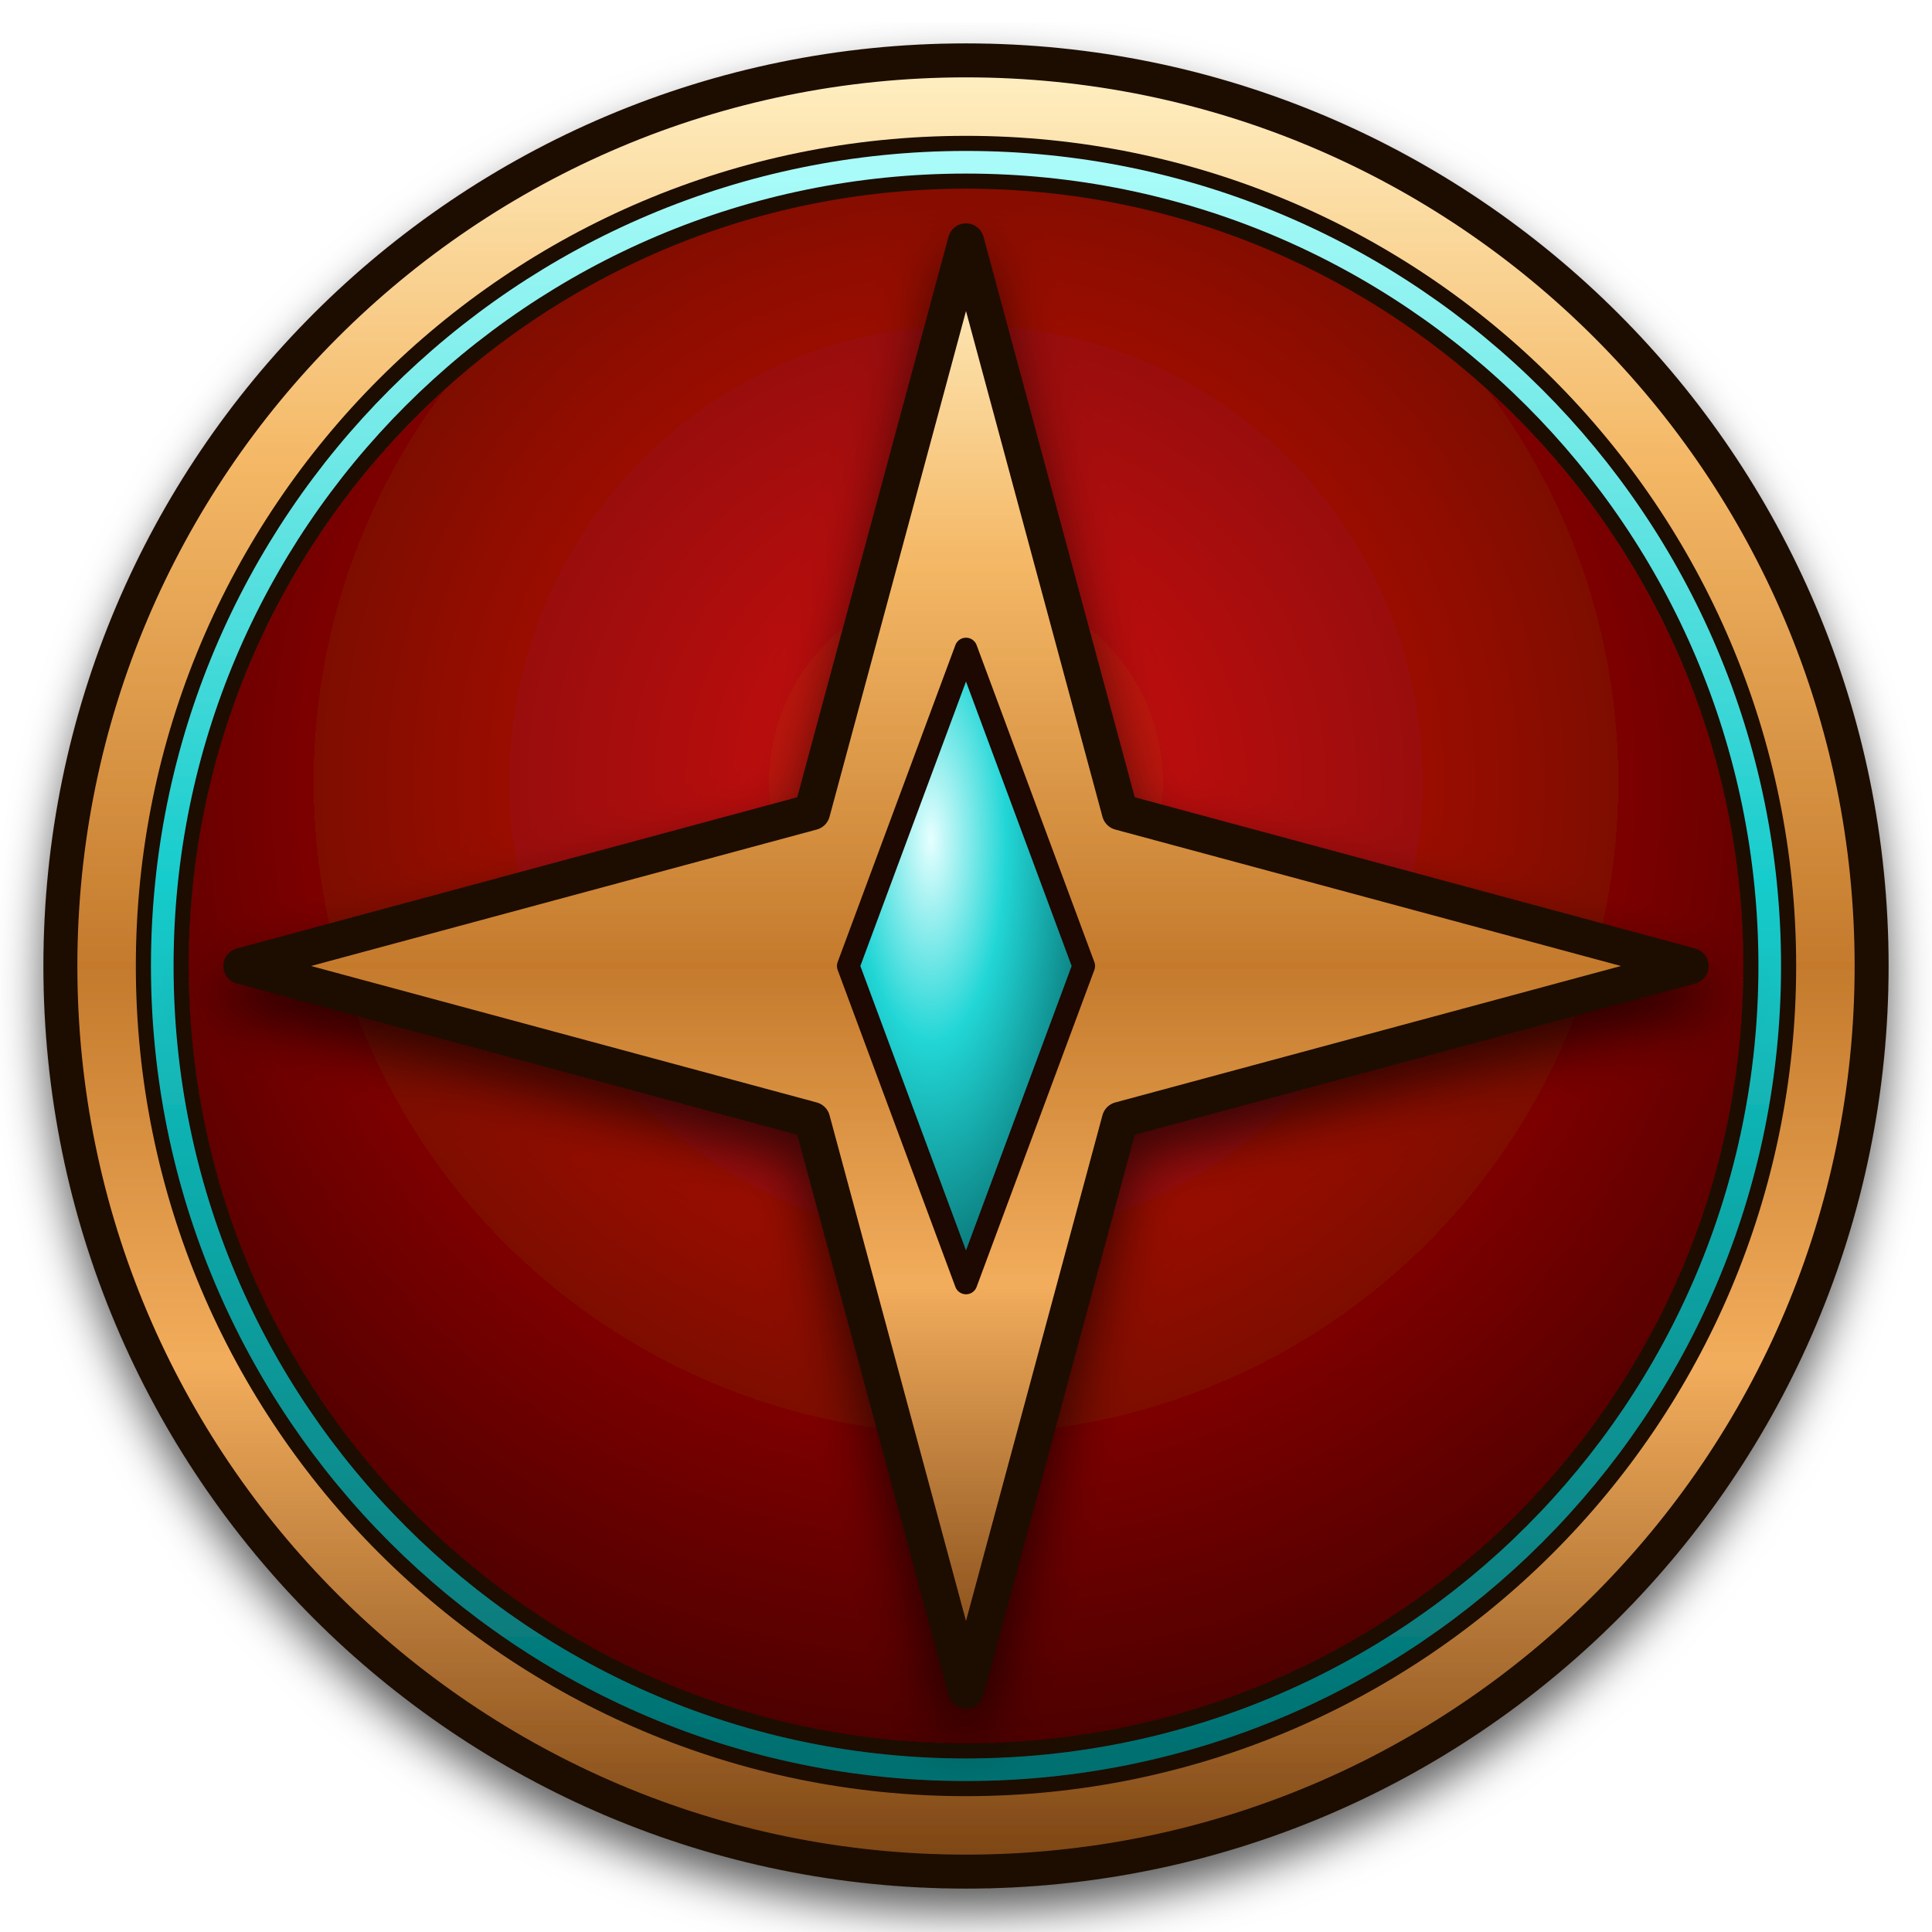
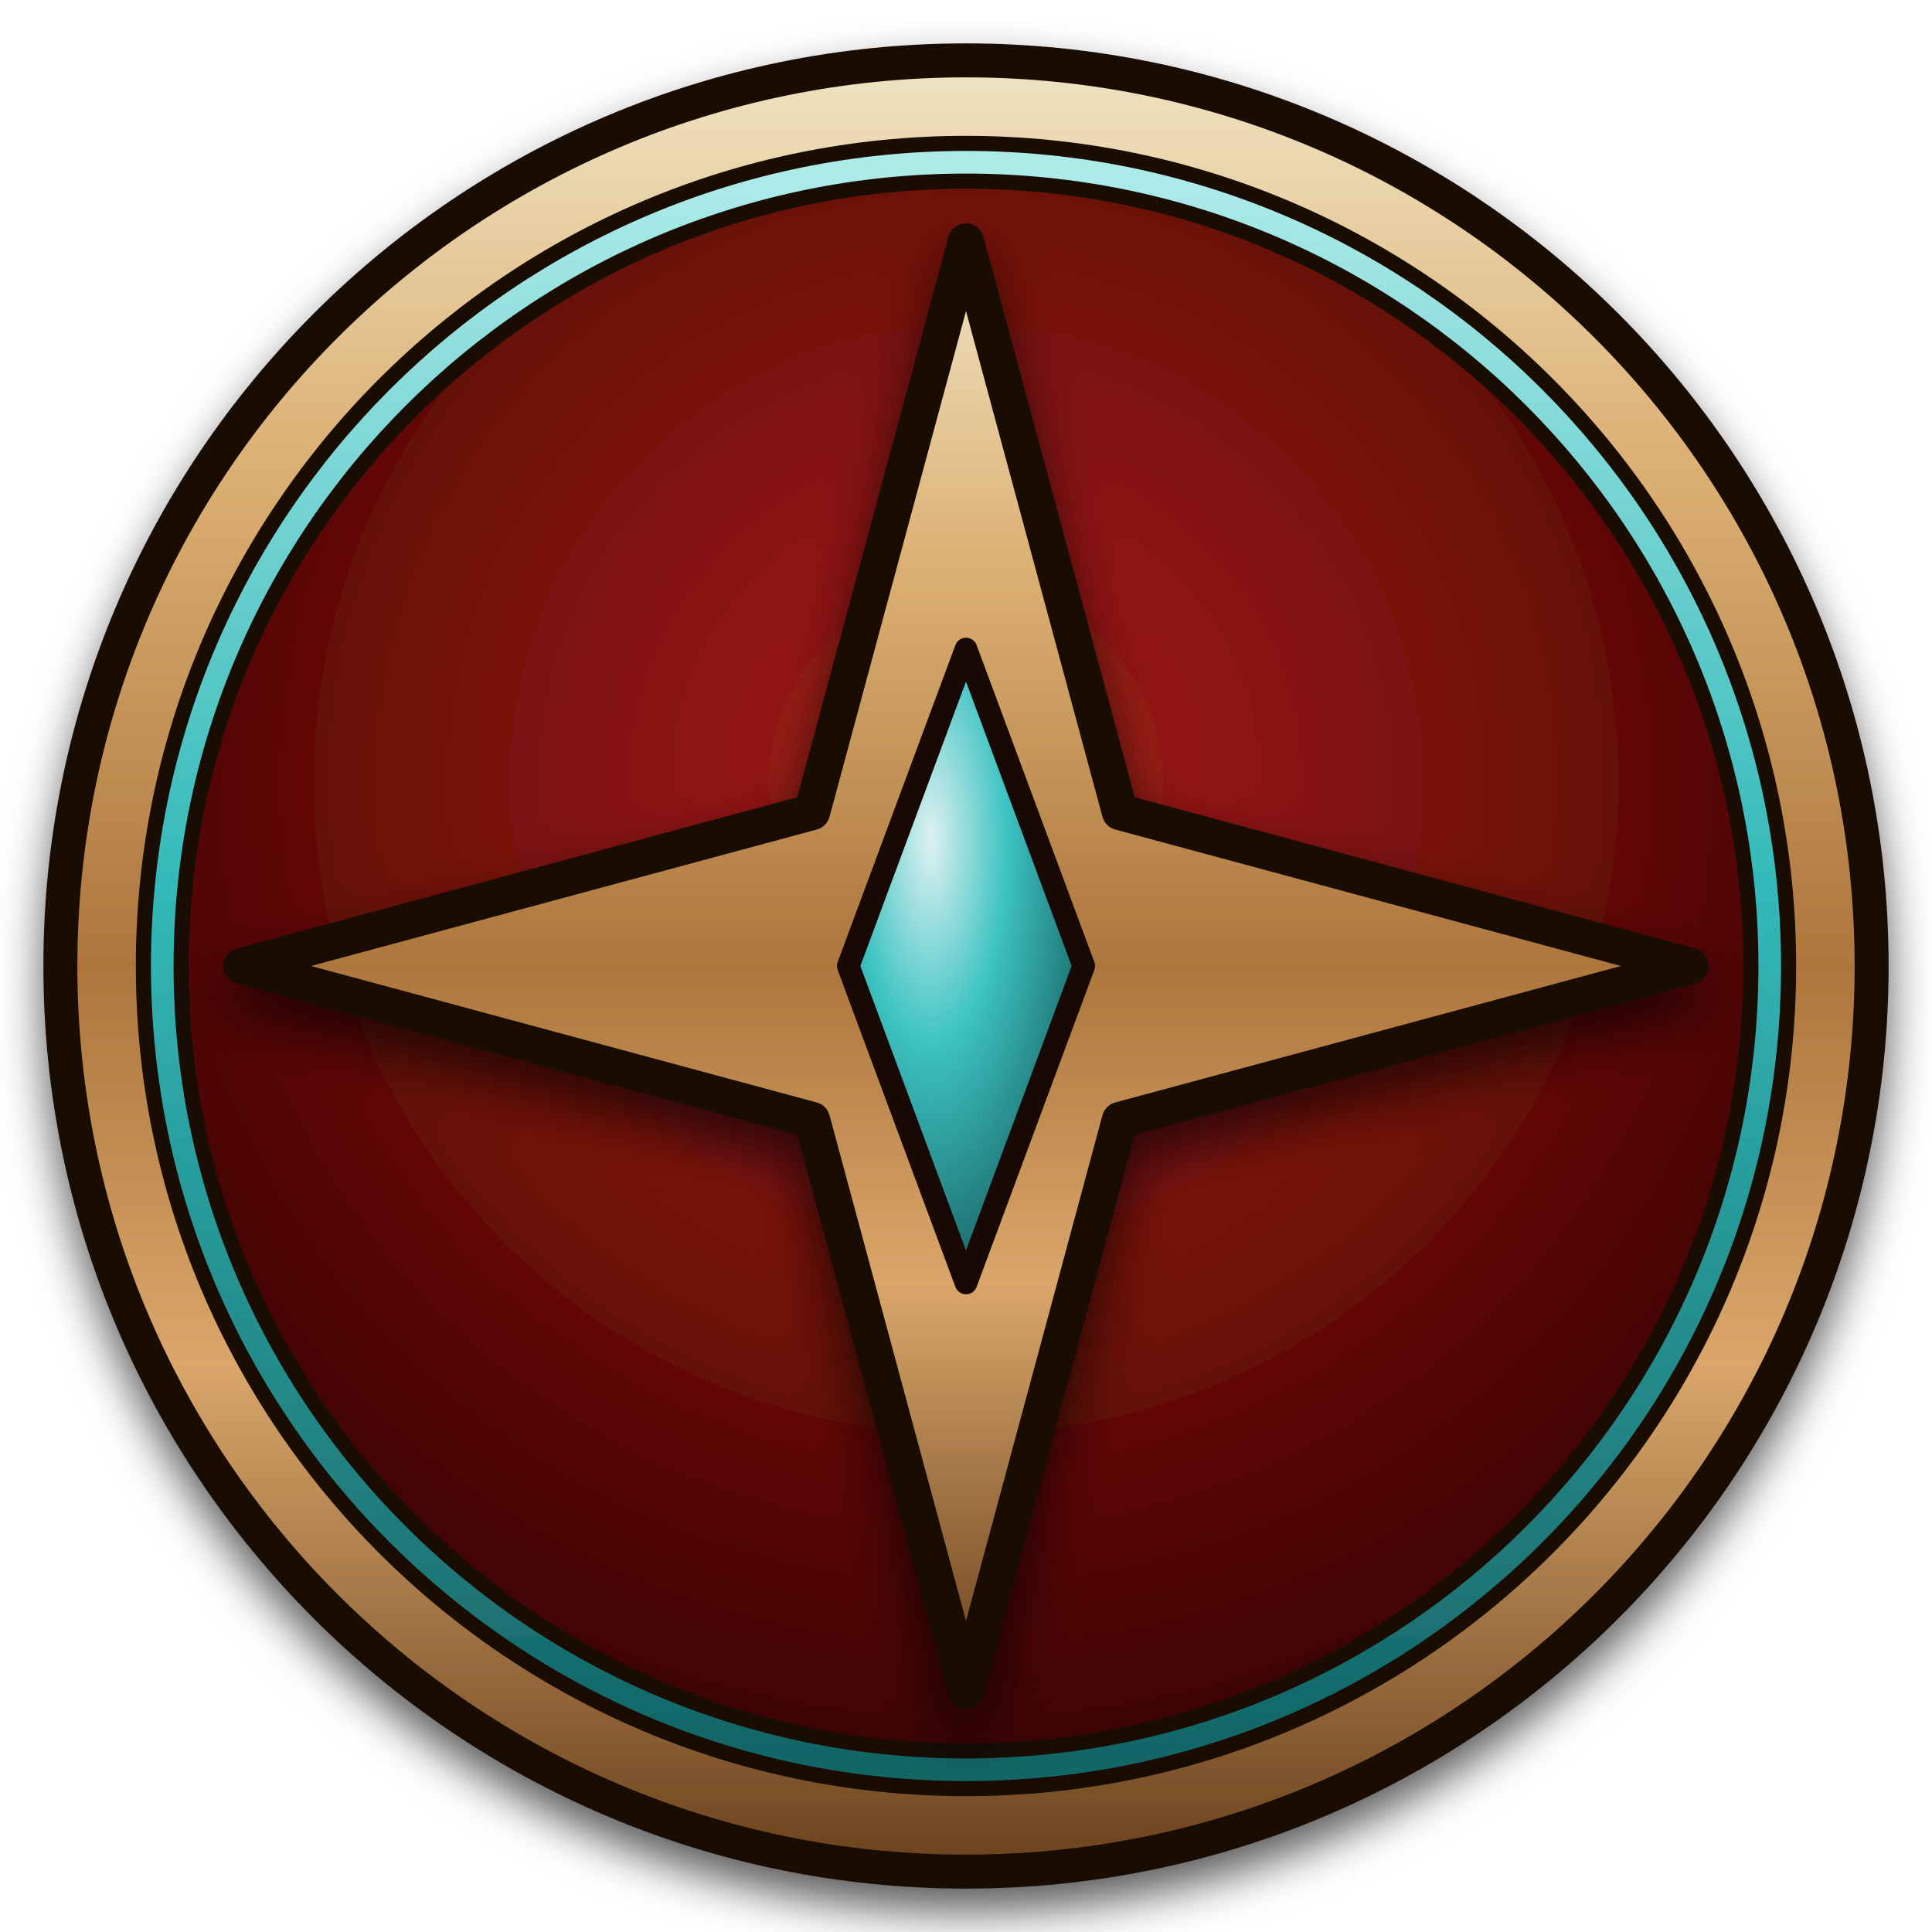
<svg xmlns="http://www.w3.org/2000/svg" viewBox="0 0 512 512" width="512" height="512">
  <defs>
    <linearGradient id="gold" x1="0" y1="0" x2="0" y2="1">
      <stop offset="0" stop-color="#fff0c4" />
      <stop offset=".22" stop-color="#f4b866" />
      <stop offset=".5" stop-color="#c47a2c" />
      <stop offset=".72" stop-color="#f2ad5c" />
      <stop offset="1" stop-color="#7a4313" />
    </linearGradient>
    <radialGradient id="field" cx=".5" cy=".38" r=".7">
      <stop offset="0" stop-color="#d3170f" />
      <stop offset=".5" stop-color="#8f0805" />
      <stop offset="1" stop-color="#3c0100" />
    </radialGradient>
    <linearGradient id="teal" x1="0" y1="0" x2="0" y2="1">
      <stop offset="0" stop-color="#a8fbf8" />
      <stop offset=".45" stop-color="#16cbcb" />
      <stop offset="1" stop-color="#046f70" />
    </linearGradient>
    <radialGradient id="gem" cx=".35" cy=".3" r=".8">
      <stop offset="0" stop-color="#e6ffff" />
      <stop offset=".4" stop-color="#22d6d6" />
      <stop offset="1" stop-color="#035c5d" />
    </radialGradient>
    <linearGradient id="wood" x1="0" y1="0" x2="0" y2="1">
      <stop offset="0" stop-color="#9a4716" />
      <stop offset=".55" stop-color="#5a230a" />
      <stop offset="1" stop-color="#2a0c02" />
    </linearGradient>
    <radialGradient id="leather" cx=".4" cy=".35" r=".75">
      <stop offset="0" stop-color="#b8743a" />
      <stop offset=".55" stop-color="#6e3812" />
      <stop offset="1" stop-color="#2e1205" />
    </radialGradient>
    <radialGradient id="glow" cx=".5" cy=".5" r=".5">
      <stop offset="0" stop-color="#a8fbf8" stop-opacity=".95" />
      <stop offset=".45" stop-color="#16cbcb" stop-opacity=".5" />
      <stop offset="1" stop-color="#16cbcb" stop-opacity="0" />
    </radialGradient>
    <radialGradient id="tealfield" cx=".5" cy=".38" r=".7">
      <stop offset="0" stop-color="#16a3a3" />
      <stop offset=".5" stop-color="#065a5b" />
      <stop offset="1" stop-color="#012526" />
    </radialGradient>
    <filter id="drop" x="-20%" y="-20%" width="140%" height="140%">
      <feDropShadow dx="0" dy="6" stdDeviation="6" flood-color="#000" flood-opacity=".65" />
    </filter>
    <symbol id="star" viewBox="-40 -40 80 80">
      <path d="M0-38L11-11 38 0 11 11 0 38-11 11-38 0-11-11Z" fill="url(#gold)" stroke="#2a1404" stroke-width="3" />
      <path d="M0-15L7 0 0 15-7 0Z" fill="url(#gem)" stroke="#2a1404" stroke-width="1.5" />
    </symbol>
    <clipPath id="fc">
      <circle cx="256" cy="256" r="196" />
    </clipPath>
+     <filter id="tone" color-interpolation-filters="sRGB">
+       <feColorMatrix type="saturate" values=".78" />
+       <feComponentTransfer>
+         <feFuncR type="linear" slope=".95" />
+         <feFuncG type="linear" slope=".95" />
+         <feFuncB type="linear" slope=".95" />
+       </feComponentTransfer>
+     </filter>
  </defs>
-   <g filter="url(#drop)">
-     <circle cx="256" cy="256" r="240" fill="url(#gold)" stroke="#1d0802" stroke-width="9" />
-     <circle cx="256" cy="256" r="220" fill="#1b0a03" />
-     <circle cx="256" cy="256" r="213" fill="none" stroke="url(#teal)" stroke-width="6" />
-     <circle cx="256" cy="256" r="206" fill="url(#field)" />
-   </g>
-   <g transform="translate(256 256) scale(1.2) translate(-256 -256)">
-     <path d="M256 96L290 222 416 256 290 290 256 416 222 290 96 256 222 222Z" fill="url(#gold)" stroke="#1d0802" stroke-linejoin="round" stroke-width="8" filter="url(#drop)" />
-     <path d="M256 186L282 256 256 326 230 256Z" fill="url(#gem)" stroke="#1d0802" stroke-linejoin="round" stroke-width="5" />
+   <g filter="url(#tone)">
+     <g filter="url(#drop)">
+       <circle cx="256" cy="256" r="240" fill="url(#gold)" stroke="#1d0802" stroke-width="9" />
+       <circle cx="256" cy="256" r="220" fill="#1b0a03" />
+       <circle cx="256" cy="256" r="213" fill="none" stroke="url(#teal)" stroke-width="6" />
+       <circle cx="256" cy="256" r="206" fill="url(#field)" />
+     </g>
+     <g transform="translate(256 256) scale(1.2) translate(-256 -256)">
+       <path d="M256 96L290 222 416 256 290 290 256 416 222 290 96 256 222 222Z" fill="url(#gold)" stroke="#1d0802" stroke-linejoin="round" stroke-width="8" filter="url(#drop)" />
+       <path d="M256 186L282 256 256 326 230 256Z" fill="url(#gem)" stroke="#1d0802" stroke-linejoin="round" stroke-width="5" />
+     </g>
  </g>
</svg>
